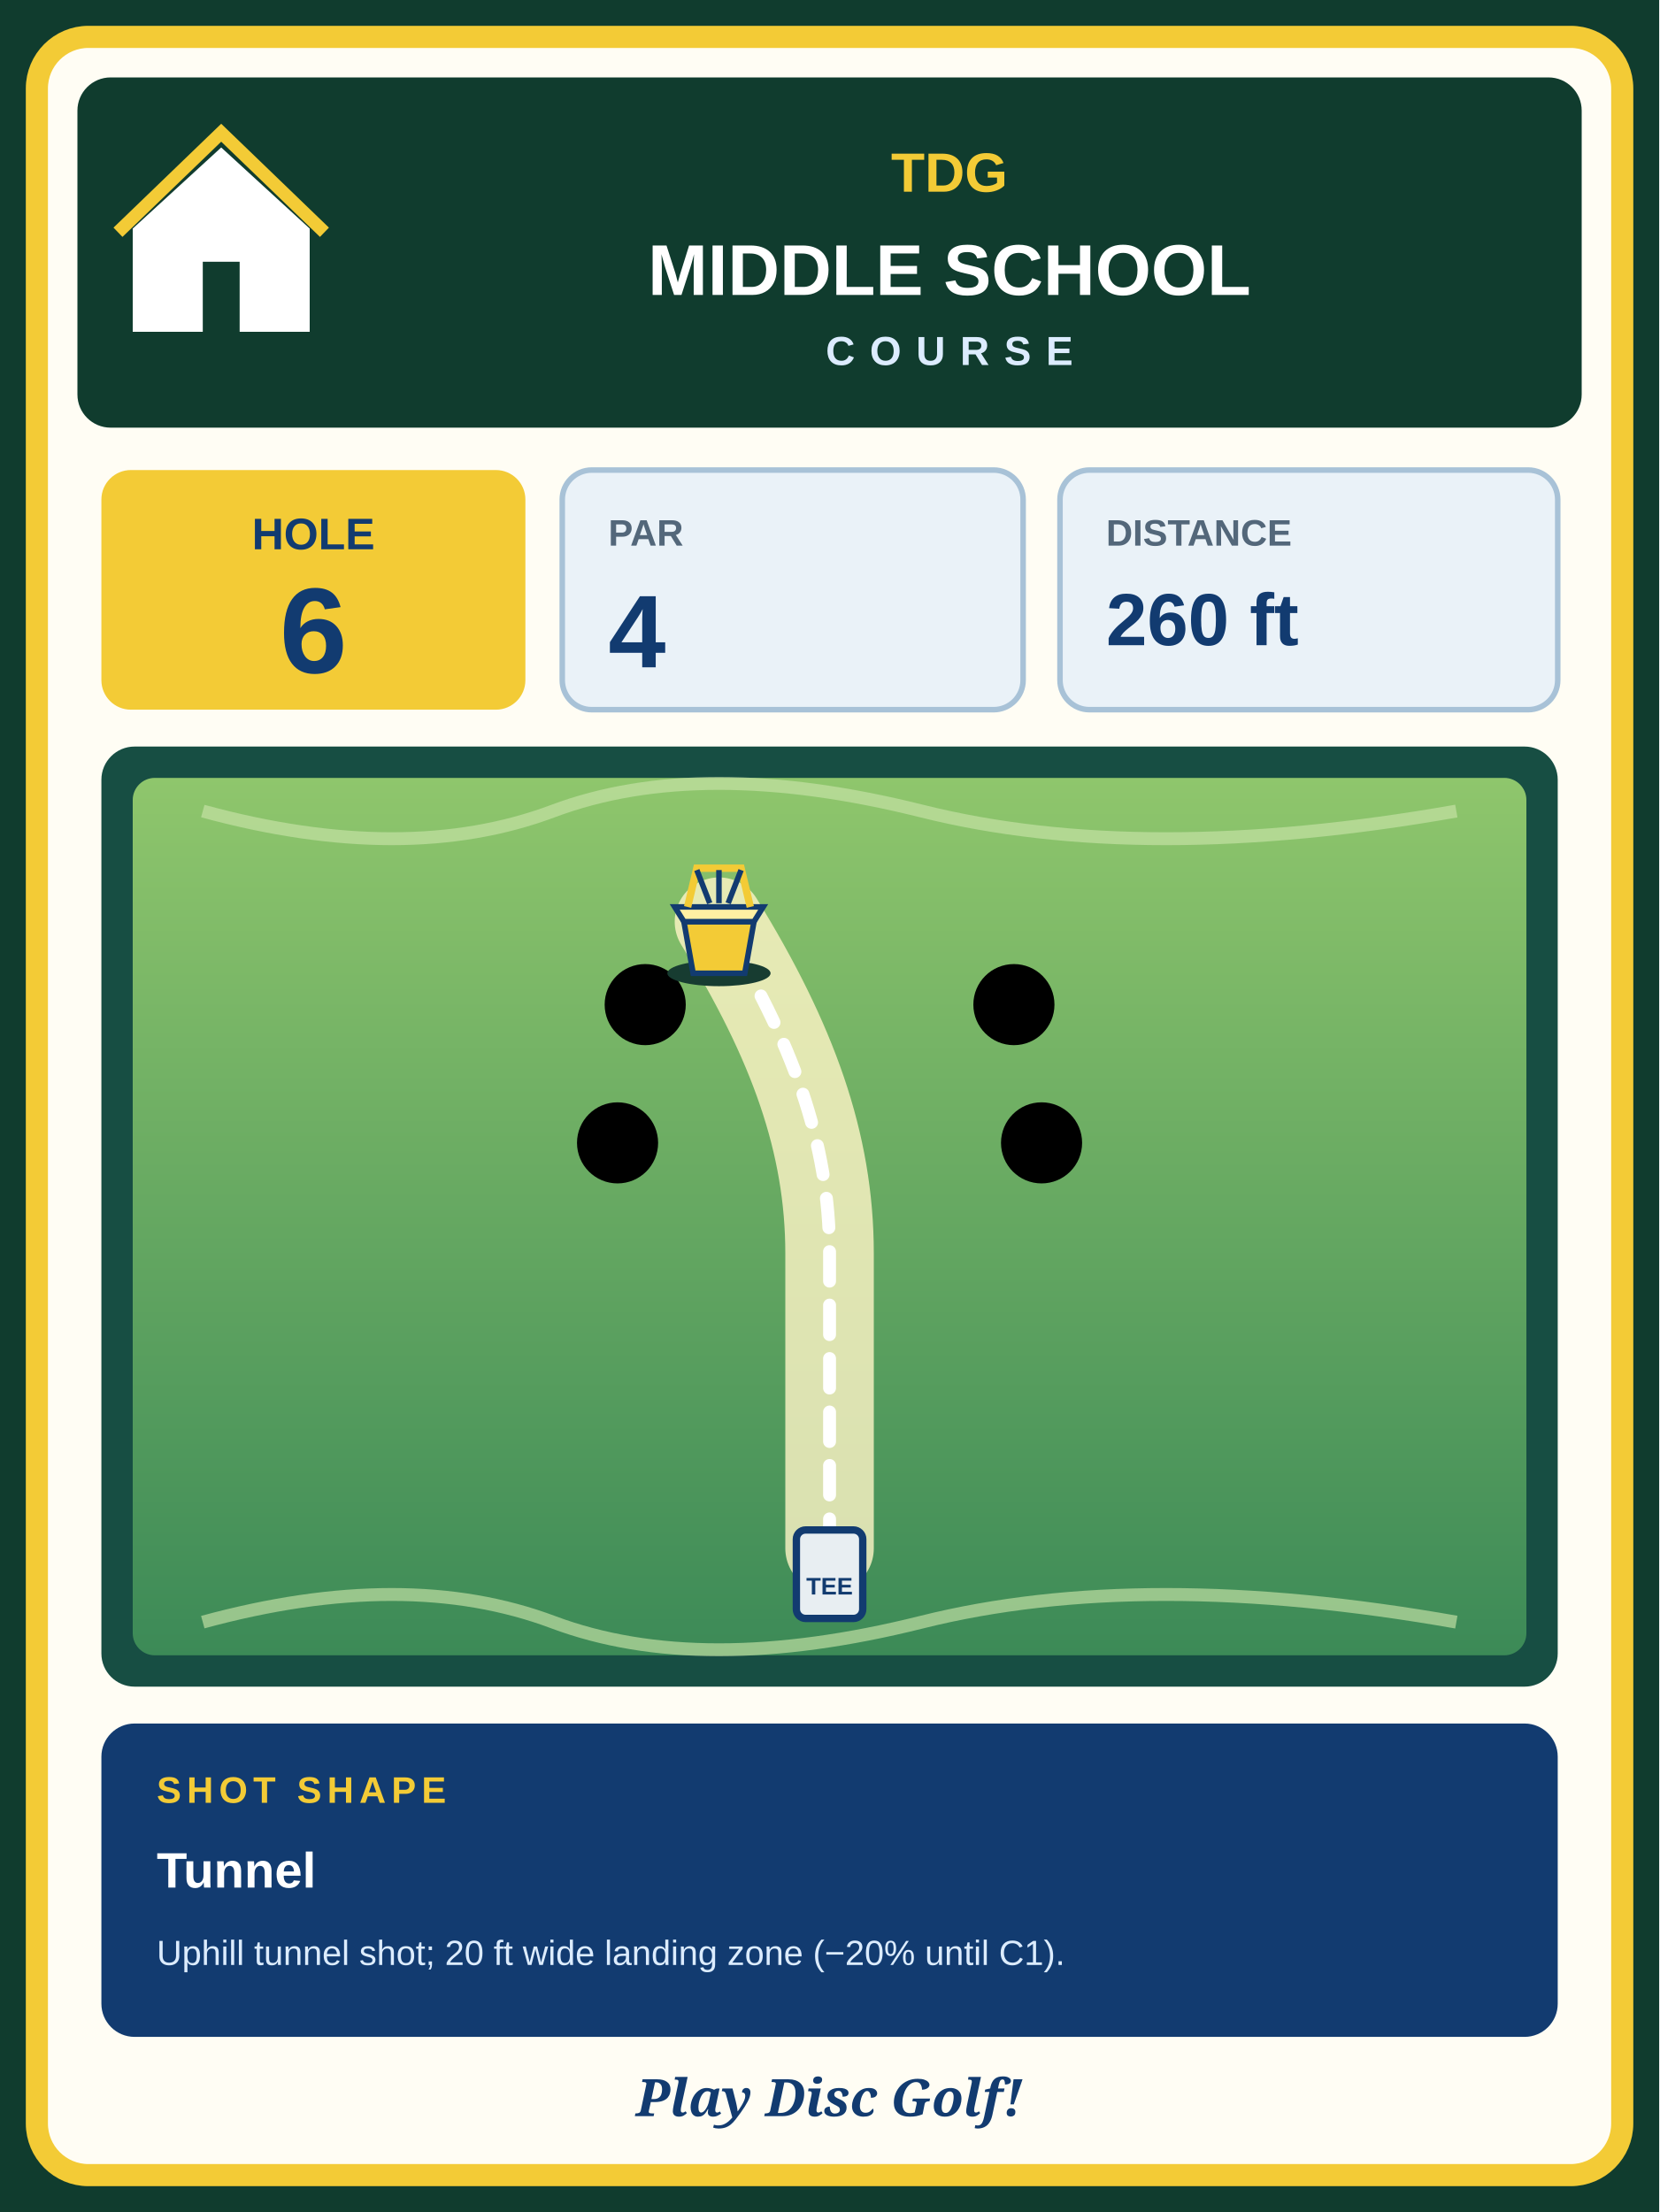
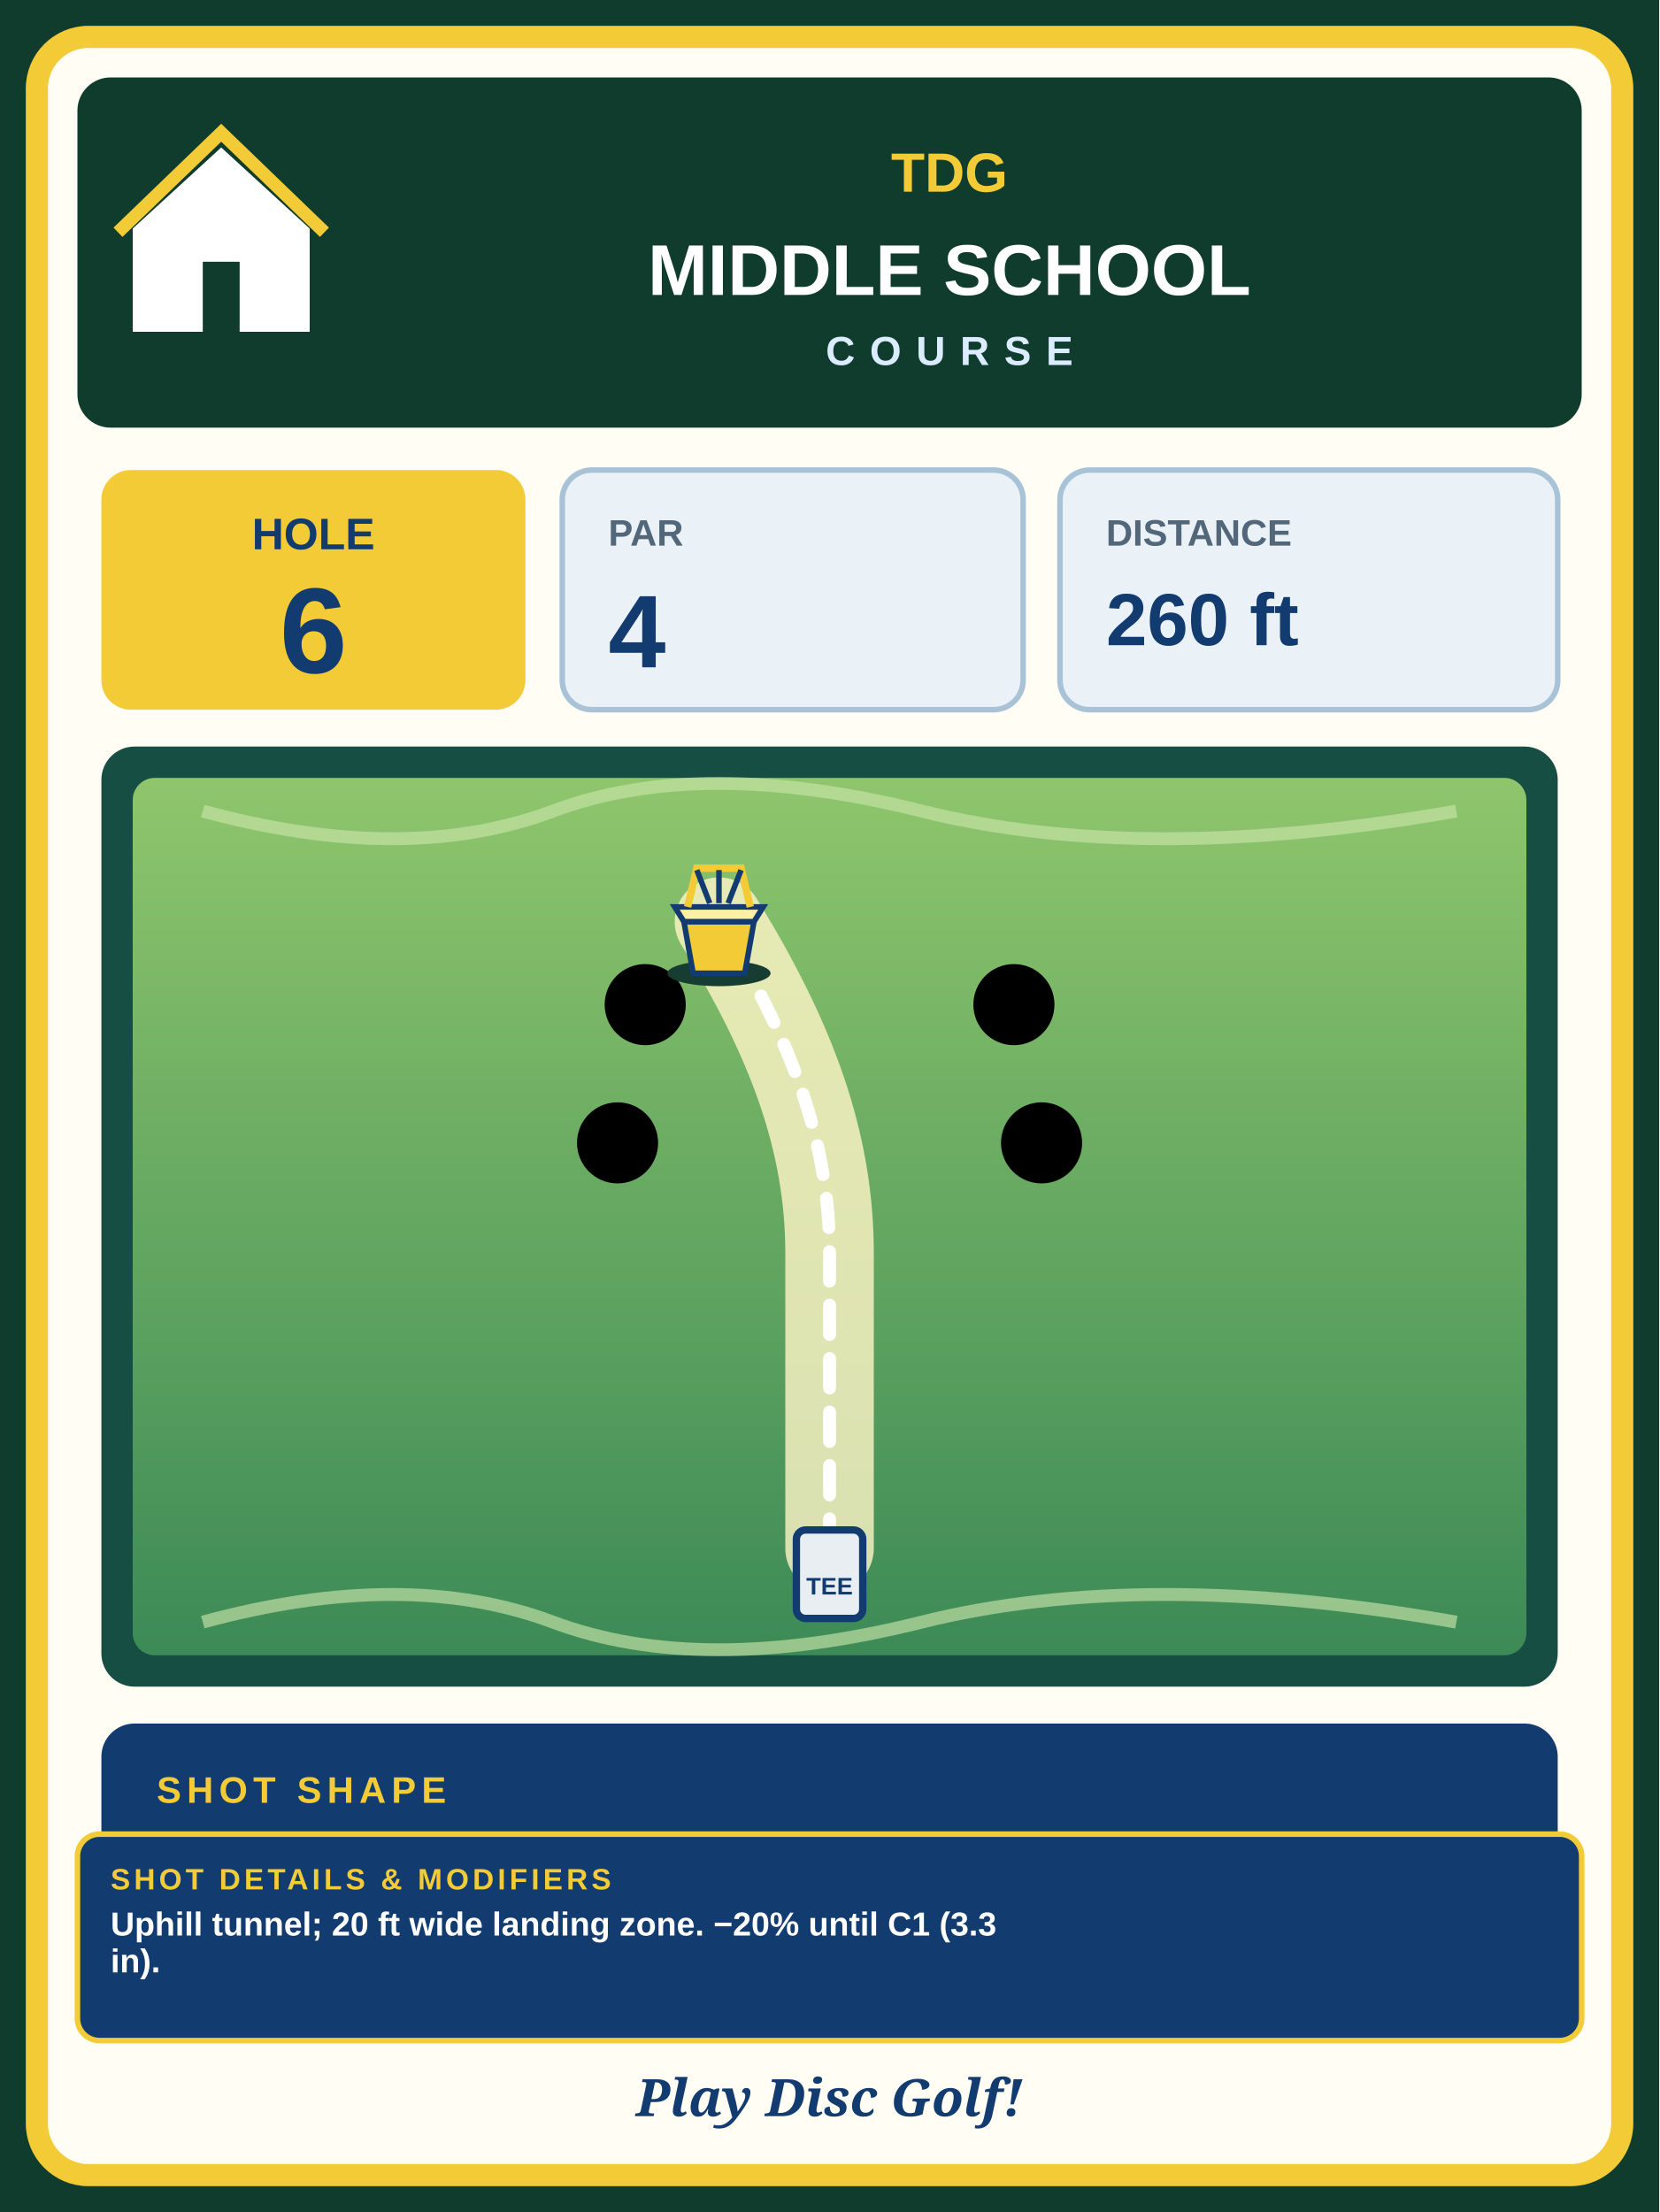
<svg xmlns="http://www.w3.org/2000/svg" viewBox="0 0 900 1200">
  <defs>
    <linearGradient id="field" x2="0" y2="1">
      <stop stop-color="#8fc66c" />
      <stop offset="1" stop-color="#3c8a57" />
    </linearGradient>
  </defs>
  <rect width="900" height="1200" fill="#103c2e" />
  <rect x="20" y="20" width="860" height="1160" rx="28" fill="#fffdf4" stroke="#f3cb36" stroke-width="12" />
  <rect x="42" y="42" width="816" height="190" rx="18" fill="#103c2e" />
  <g transform="translate(72 72)" fill="#fff">
    <path d="M0 52 L48 8 L96 52 V108 H0Z" />
    <rect x="38" y="70" width="20" height="38" fill="#103c2e" />
    <path d="M-8 54 L48 0 L104 54" fill="none" stroke="#f3cb36" stroke-width="7" />
  </g>
  <text x="515" y="104" text-anchor="middle" font-family="Arial" font-size="30" font-weight="900" fill="#f3cb36">TDG</text>
  <text x="515" y="160" text-anchor="middle" font-family="Arial" font-size="39" font-weight="900" fill="#fff">MIDDLE SCHOOL</text>
  <text x="515" y="198" text-anchor="middle" font-family="Arial" font-size="22" font-weight="800" letter-spacing="8" fill="#dcecff">COURSE</text>
  <rect x="55" y="255" width="230" height="130" rx="16" fill="#f3cb36" />
  <text x="170" y="298" text-anchor="middle" font-family="Arial" font-size="24" font-weight="900" fill="#123b70">HOLE</text>
  <text x="170" y="365" text-anchor="middle" font-family="Arial" font-size="66" font-weight="900" fill="#123b70">6</text>
  <rect x="305" y="255" width="250" height="130" rx="16" fill="#eaf2f8" stroke="#a8c2d7" stroke-width="3" />
  <text x="330" y="296" font-family="Arial" font-size="20" font-weight="800" fill="#53677a">PAR</text>
  <text x="330" y="362" font-family="Arial" font-size="56" font-weight="900" fill="#123b70">4</text>
  <rect x="575" y="255" width="270" height="130" rx="16" fill="#eaf2f8" stroke="#a8c2d7" stroke-width="3" />
  <text x="600" y="296" font-family="Arial" font-size="20" font-weight="800" fill="#53677a">DISTANCE</text>
  <text x="600" y="350" font-family="Arial" font-size="40" font-weight="900" fill="#123b70">260 ft</text>
  <rect x="55" y="405" width="790" height="510" rx="18" fill="#174e43" />
  <rect x="72" y="422" width="756" height="476" rx="12" fill="url(#field)" />
  <path d="M110 440 Q220 470 300 440 T500 440 T790 440 M110 880 Q220 850 300 880 T500 880 T790 880" fill="none" stroke="#c7e3a8" stroke-width="7" opacity=".65" />
  <circle cx="335" cy="620" r="22" />
  <circle cx="565" cy="620" r="22" />
  <circle cx="350" cy="545" r="22" />
  <circle cx="550" cy="545" r="22" />
  <path d="M450 840 L450 680 C450 620 430 565 390 500" fill="none" stroke="#fff5c7" stroke-width="48" stroke-linecap="round" stroke-linejoin="round" opacity=".8" />
  <path d="M450 840 L450 680 C450 620 430 565 390 500" fill="none" stroke="#fff" stroke-width="7" stroke-dasharray="16 13" stroke-linecap="round" stroke-linejoin="round" />
  <rect x="432" y="830" width="36" height="48" rx="5" fill="#e8eef2" stroke="#123b70" stroke-width="4" />
  <text x="450" y="865" text-anchor="middle" font-family="Arial" font-size="13" font-weight="900" fill="#123b70">TEE</text>
  <g transform="translate(390 500)">
    <ellipse cx="0" cy="28" rx="28" ry="7" fill="#173c31" />
    <path d="M-19 0 H19 L14 28 H-14Z" fill="#f3cb36" stroke="#123b70" stroke-width="3" />
    <path d="M-24 -8 H24 L19 0 H-19Z" fill="#fff0a3" stroke="#123b70" stroke-width="3" />
    <path d="M-17 -8 L-12 -29 H12 L17 -8" fill="none" stroke="#f3cb36" stroke-width="4" />
    <path d="M-12 -28 L-5 -10 M0 -28 V-10 M12 -28 L5 -10" stroke="#123b70" stroke-width="3" />
  </g>
  <rect x="55" y="935" width="790" height="170" rx="18" fill="#123b70" />
  <text x="85" y="978" font-family="Arial" font-size="20" font-weight="900" letter-spacing="3" fill="#f3cb36">SHOT SHAPE</text>
  <text x="85" y="1024" font-family="Arial" font-size="27" font-weight="900" fill="#fff">Tunnel</text>
  <text x="85" y="1066" font-family="Arial" font-size="19" fill="#dcecff">Uphill tunnel shot; 20 ft wide landing zone (−20% until C1).</text>
  <text x="450" y="1148" text-anchor="middle" font-family="Georgia,serif" font-size="28" font-weight="bold" font-style="italic" fill="#123b70">Play Disc Golf!</text>
+   <g id="complete-hole-details">
+     <rect x="42" y="995" width="816" height="112" rx="12" fill="#123b70" stroke="#f3cb36" stroke-width="3" />
+     <text x="60" y="1025" font-family="Arial,sans-serif" font-size="16" font-weight="900" letter-spacing="2" fill="#f3cb36">SHOT DETAILS &amp; MODIFIERS</text>
+     <text x="60" y="1050" font-family="Arial,sans-serif" font-size="18" font-weight="900" fill="#fff">Uphill tunnel; 20 ft wide landing zone. −20% until C1 (3.3</text>
+     <text x="60" y="1070" font-family="Arial,sans-serif" font-size="18" font-weight="700" fill="#fff">in).</text>
+   </g>
</svg>
